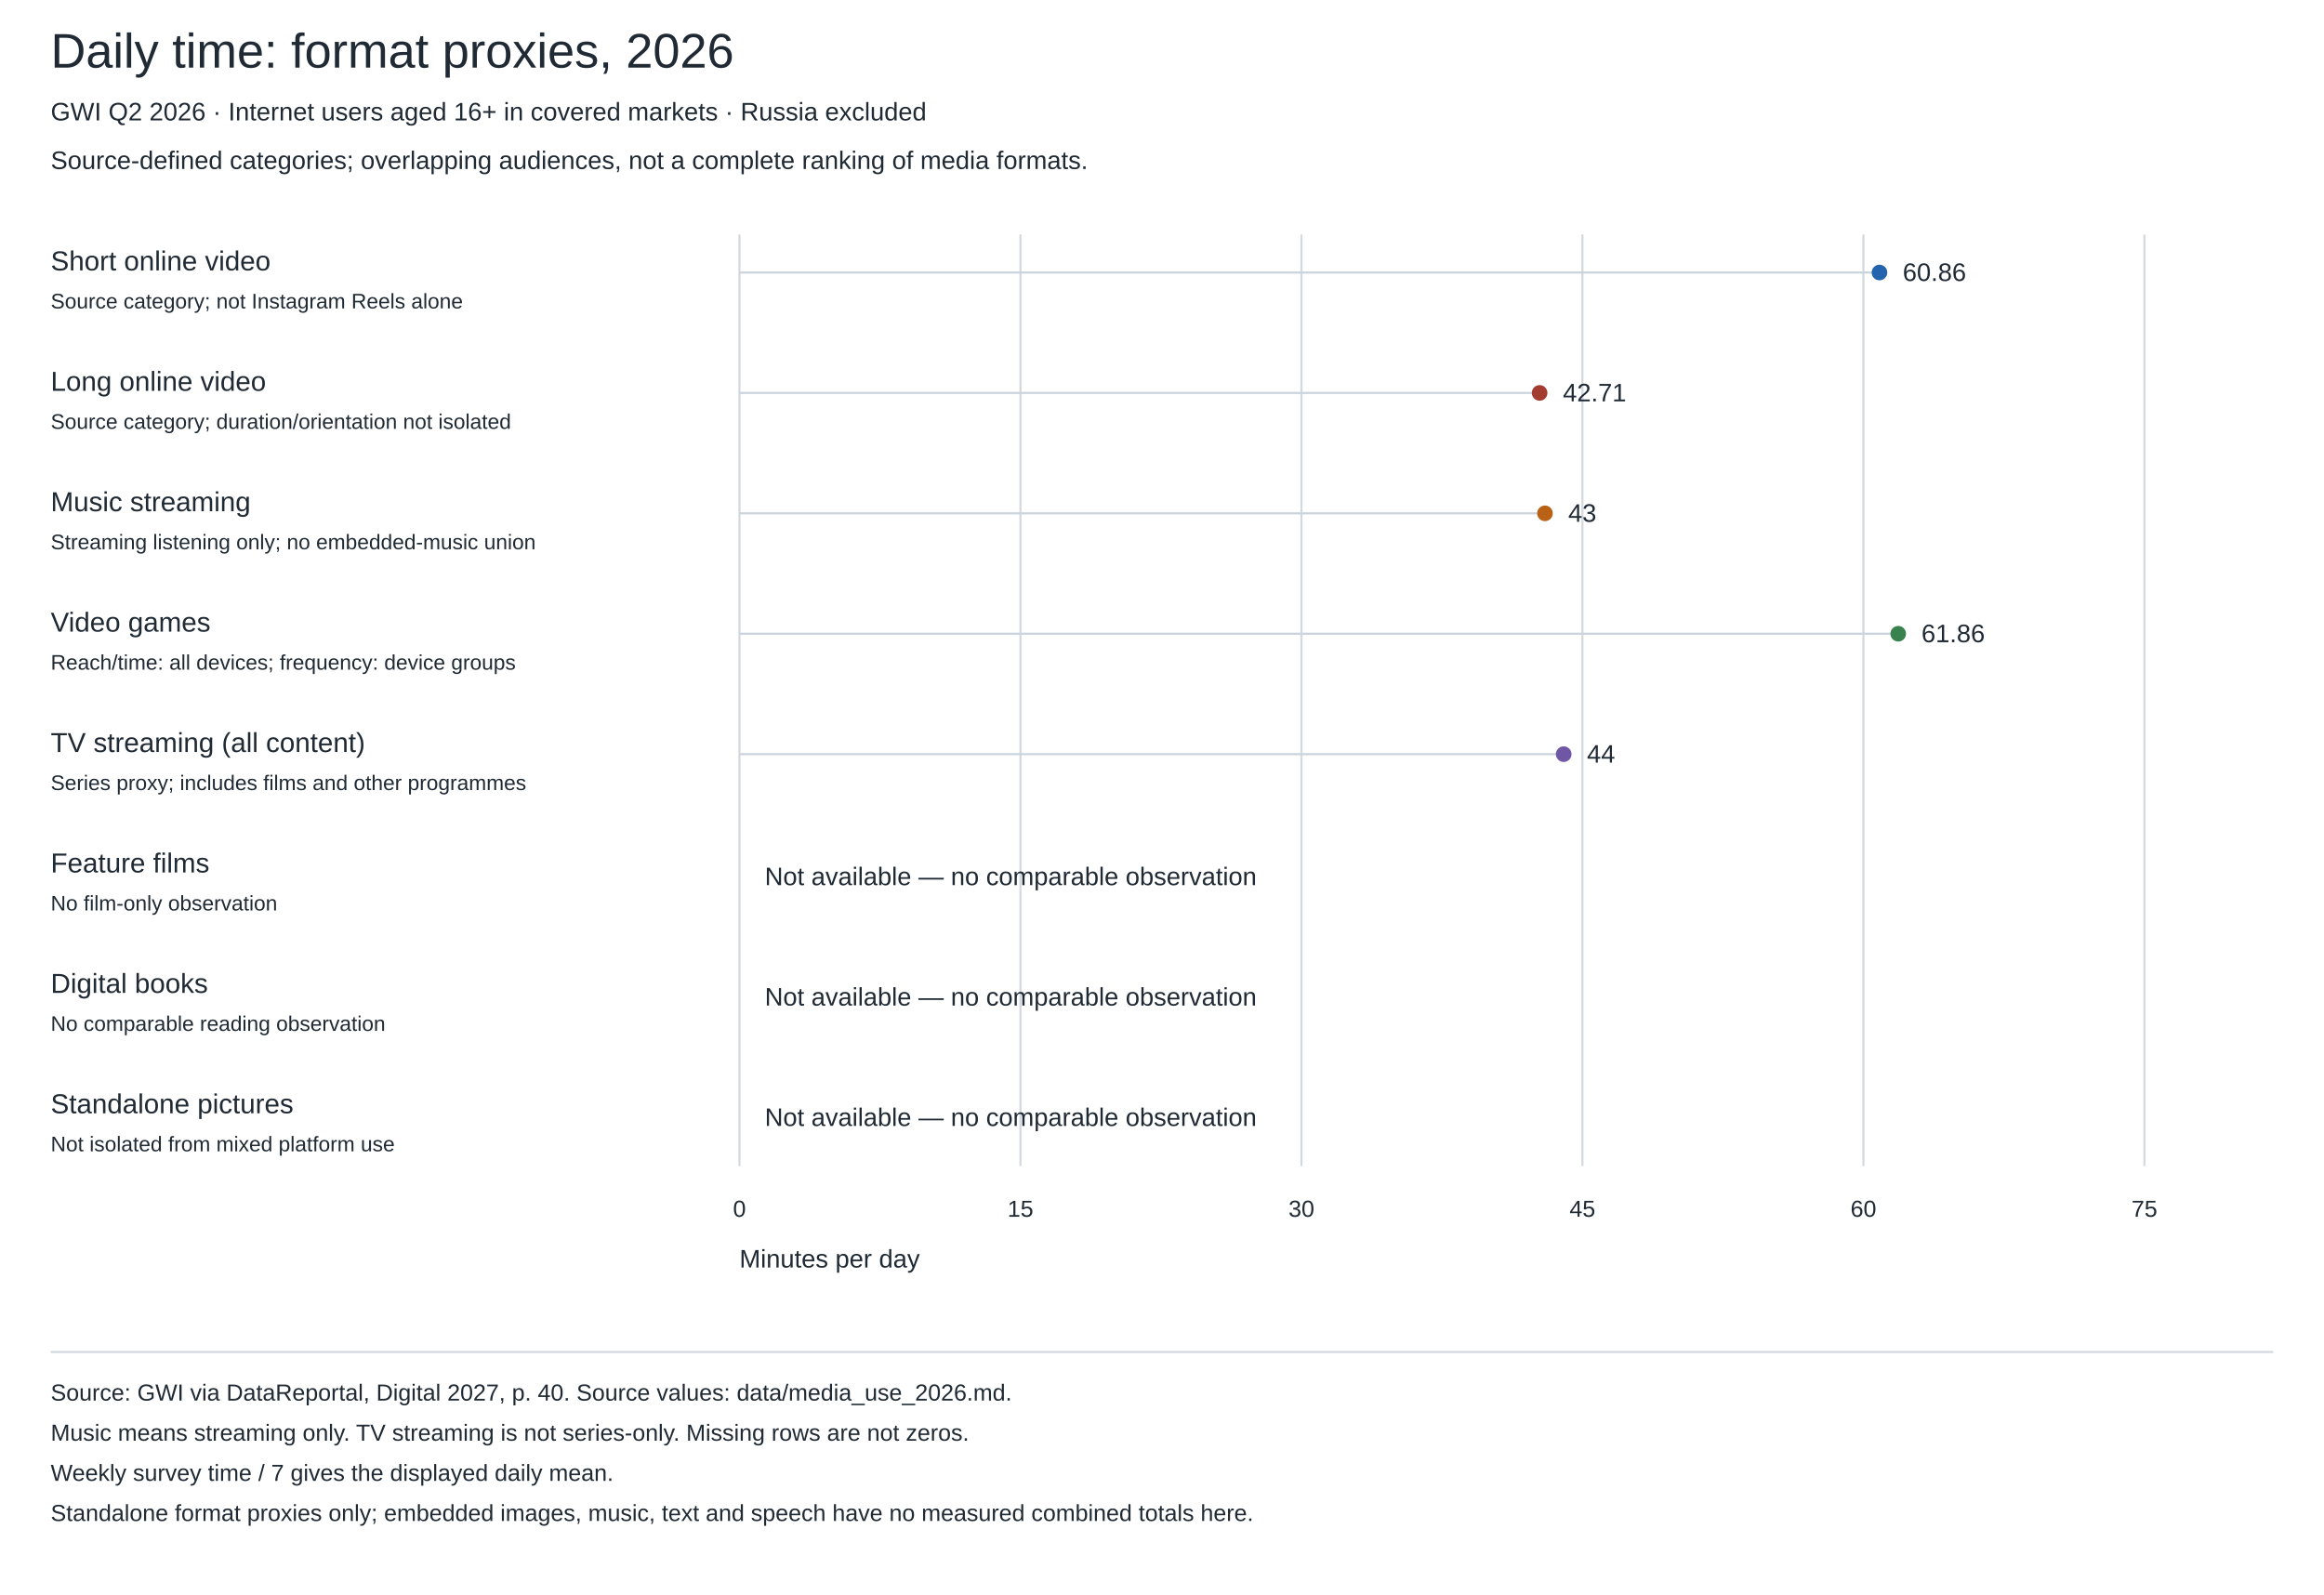
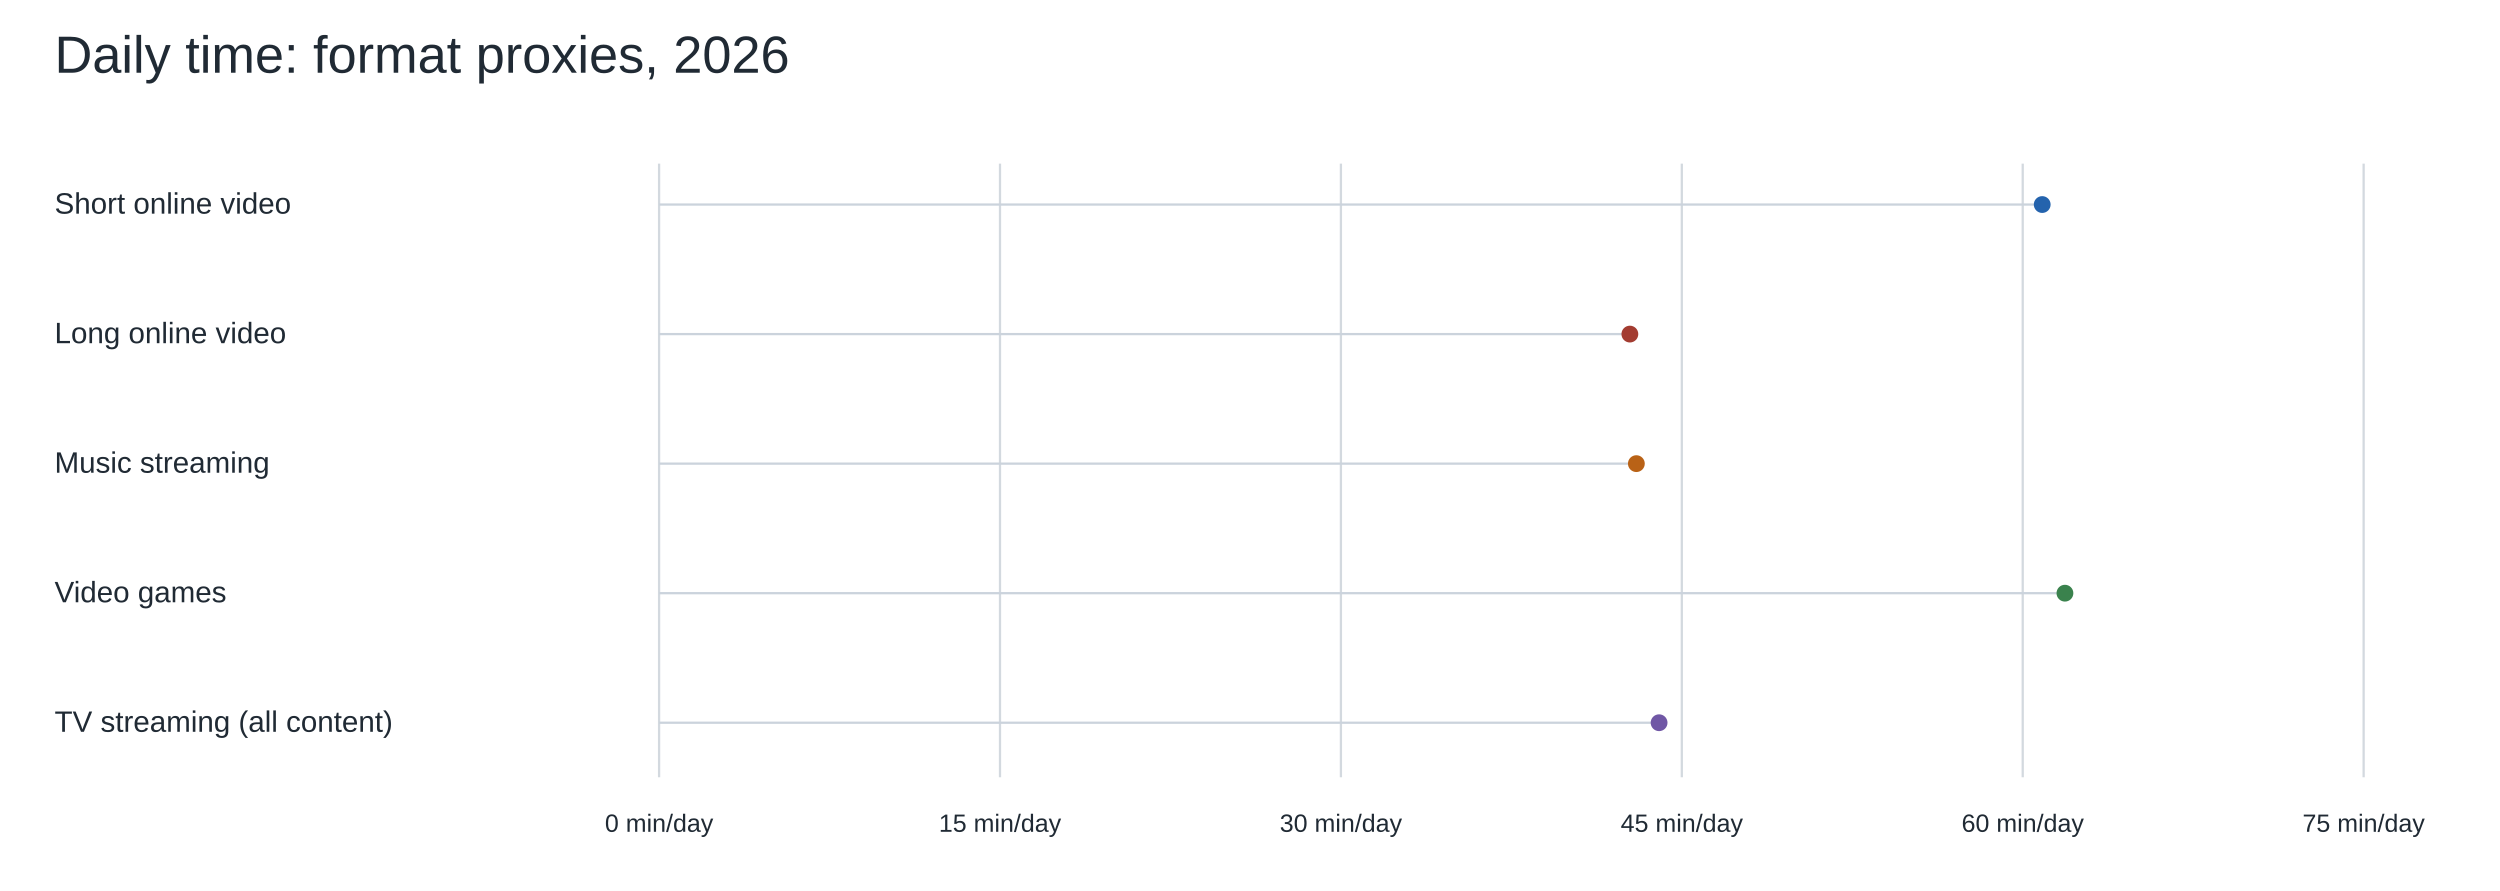
- <svg xmlns="http://www.w3.org/2000/svg" width="1100" height="755" viewBox="0 0 1100 755" role="img" aria-labelledby="title desc">
+ <svg xmlns="http://www.w3.org/2000/svg" width="1100" height="392" viewBox="0 0 1100 392" role="img" aria-labelledby="title desc">
  <style>text{font-family:Arial,Helvetica,sans-serif;fill:#202a34}</style>
  <rect width="100%" height="100%" fill="white" />
  <text x="24.00" y="32.00" text-anchor="start" font-size="23" font-weight="500">Daily time: format proxies, 2026</text>
-   <text x="24.00" y="57.00" text-anchor="start" font-size="12" font-weight="400">GWI Q2 2026 · Internet users aged 16+ in covered markets · Russia excluded</text>
-   <text x="24.00" y="80.00" text-anchor="start" font-size="12" font-weight="400">Source-defined categories; overlapping audiences, not a complete ranking of media formats.</text>
-   <line x1="350.00" y1="111.00" x2="350.00" y2="552.00" stroke="#d3d9df" stroke-width="1" stroke-dasharray="" />
-   <text x="350.00" y="576.00" text-anchor="middle" font-size="11" font-weight="400">0</text>
-   <line x1="483.00" y1="111.00" x2="483.00" y2="552.00" stroke="#d3d9df" stroke-width="1" stroke-dasharray="" />
-   <text x="483.00" y="576.00" text-anchor="middle" font-size="11" font-weight="400">15</text>
-   <line x1="616.00" y1="111.00" x2="616.00" y2="552.00" stroke="#d3d9df" stroke-width="1" stroke-dasharray="" />
-   <text x="616.00" y="576.00" text-anchor="middle" font-size="11" font-weight="400">30</text>
-   <line x1="749.00" y1="111.00" x2="749.00" y2="552.00" stroke="#d3d9df" stroke-width="1" stroke-dasharray="" />
-   <text x="749.00" y="576.00" text-anchor="middle" font-size="11" font-weight="400">45</text>
-   <line x1="882.00" y1="111.00" x2="882.00" y2="552.00" stroke="#d3d9df" stroke-width="1" stroke-dasharray="" />
-   <text x="882.00" y="576.00" text-anchor="middle" font-size="11" font-weight="400">60</text>
-   <line x1="1015.00" y1="111.00" x2="1015.00" y2="552.00" stroke="#d3d9df" stroke-width="1" stroke-dasharray="" />
-   <text x="1015.00" y="576.00" text-anchor="middle" font-size="11" font-weight="400">75</text>
-   <text x="350.00" y="600.00" text-anchor="start" font-size="12" font-weight="400">Minutes per day</text>
-   <text x="24.00" y="128.00" text-anchor="start" font-size="13" font-weight="500">Short online video</text>
-   <text x="24.00" y="146.00" text-anchor="start" font-size="10" font-weight="400">Source category; not Instagram Reels alone</text>
-   <line x1="350.00" y1="129.00" x2="889.60" y2="129.00" stroke="#cbd3dc" stroke-width="1" stroke-dasharray="" />
-   <circle cx="889.6" cy="129" r="3.7" fill="#2463ad" />
-   <text x="900.60" y="133.00" text-anchor="start" font-size="12" font-weight="400">60.86</text>
-   <text x="24.00" y="185.00" text-anchor="start" font-size="13" font-weight="500">Long online video</text>
-   <text x="24.00" y="203.00" text-anchor="start" font-size="10" font-weight="400">Source category; duration/orientation not isolated</text>
-   <line x1="350.00" y1="186.00" x2="728.73" y2="186.00" stroke="#cbd3dc" stroke-width="1" stroke-dasharray="" />
-   <circle cx="728.733" cy="186" r="3.7" fill="#a33c31" />
-   <text x="739.73" y="190.00" text-anchor="start" font-size="12" font-weight="400">42.71</text>
-   <text x="24.00" y="242.00" text-anchor="start" font-size="13" font-weight="500">Music streaming</text>
-   <text x="24.00" y="260.00" text-anchor="start" font-size="10" font-weight="400">Streaming listening only; no embedded-music union</text>
-   <line x1="350.00" y1="243.00" x2="731.27" y2="243.00" stroke="#cbd3dc" stroke-width="1" stroke-dasharray="" />
-   <circle cx="731.267" cy="243" r="3.7" fill="#b96216" />
-   <text x="742.27" y="247.00" text-anchor="start" font-size="12" font-weight="400">43</text>
-   <text x="24.00" y="299.00" text-anchor="start" font-size="13" font-weight="500">Video games</text>
-   <text x="24.00" y="317.00" text-anchor="start" font-size="10" font-weight="400">Reach/time: all devices; frequency: device groups</text>
-   <line x1="350.00" y1="300.00" x2="898.47" y2="300.00" stroke="#cbd3dc" stroke-width="1" stroke-dasharray="" />
-   <circle cx="898.467" cy="300" r="3.7" fill="#3a824d" />
-   <text x="909.47" y="304.00" text-anchor="start" font-size="12" font-weight="400">61.86</text>
-   <text x="24.00" y="356.00" text-anchor="start" font-size="13" font-weight="500">TV streaming (all content)</text>
-   <text x="24.00" y="374.00" text-anchor="start" font-size="10" font-weight="400">Series proxy; includes films and other programmes</text>
-   <line x1="350.00" y1="357.00" x2="740.13" y2="357.00" stroke="#cbd3dc" stroke-width="1" stroke-dasharray="" />
-   <circle cx="740.133" cy="357" r="3.7" fill="#7057a5" />
-   <text x="751.13" y="361.00" text-anchor="start" font-size="12" font-weight="400">44</text>
-   <text x="24.00" y="413.00" text-anchor="start" font-size="13" font-weight="500">Feature films</text>
-   <text x="24.00" y="431.00" text-anchor="start" font-size="10" font-weight="400">No film-only observation</text>
-   <text x="362.00" y="419.00" text-anchor="start" font-size="12" font-weight="400">Not available — no comparable observation</text>
-   <text x="24.00" y="470.00" text-anchor="start" font-size="13" font-weight="500">Digital books</text>
-   <text x="24.00" y="488.00" text-anchor="start" font-size="10" font-weight="400">No comparable reading observation</text>
-   <text x="362.00" y="476.00" text-anchor="start" font-size="12" font-weight="400">Not available — no comparable observation</text>
-   <text x="24.00" y="527.00" text-anchor="start" font-size="13" font-weight="500">Standalone pictures</text>
-   <text x="24.00" y="545.00" text-anchor="start" font-size="10" font-weight="400">Not isolated from mixed platform use</text>
-   <text x="362.00" y="533.00" text-anchor="start" font-size="12" font-weight="400">Not available — no comparable observation</text>
-   <line x1="24.00" y1="640.00" x2="1076.00" y2="640.00" stroke="#d3d9df" stroke-width="1" stroke-dasharray="" />
-   <text x="24.00" y="663.00" text-anchor="start" font-size="11" font-weight="400">Source: GWI via DataReportal, Digital 2027, p. 40. Source values: data/media_use_2026.md.</text>
-   <text x="24.00" y="682.00" text-anchor="start" font-size="11" font-weight="400">Music means streaming only. TV streaming is not series-only. Missing rows are not zeros.</text>
-   <text x="24.00" y="701.00" text-anchor="start" font-size="11" font-weight="400">Weekly survey time / 7 gives the displayed daily mean.</text>
-   <text x="24.00" y="720.00" text-anchor="start" font-size="11" font-weight="400">Standalone format proxies only; embedded images, music, text and speech have no measured combined totals here.</text>
+   <line x1="290.00" y1="72.00" x2="290.00" y2="342.00" stroke="#d3d9df" stroke-width="1" stroke-dasharray="" />
+   <text x="290.00" y="366.00" text-anchor="middle" font-size="11" font-weight="400">0 min/day</text>
+   <line x1="440.00" y1="72.00" x2="440.00" y2="342.00" stroke="#d3d9df" stroke-width="1" stroke-dasharray="" />
+   <text x="440.00" y="366.00" text-anchor="middle" font-size="11" font-weight="400">15 min/day</text>
+   <line x1="590.00" y1="72.00" x2="590.00" y2="342.00" stroke="#d3d9df" stroke-width="1" stroke-dasharray="" />
+   <text x="590.00" y="366.00" text-anchor="middle" font-size="11" font-weight="400">30 min/day</text>
+   <line x1="740.00" y1="72.00" x2="740.00" y2="342.00" stroke="#d3d9df" stroke-width="1" stroke-dasharray="" />
+   <text x="740.00" y="366.00" text-anchor="middle" font-size="11" font-weight="400">45 min/day</text>
+   <line x1="890.00" y1="72.00" x2="890.00" y2="342.00" stroke="#d3d9df" stroke-width="1" stroke-dasharray="" />
+   <text x="890.00" y="366.00" text-anchor="middle" font-size="11" font-weight="400">60 min/day</text>
+   <line x1="1040.00" y1="72.00" x2="1040.00" y2="342.00" stroke="#d3d9df" stroke-width="1" stroke-dasharray="" />
+   <text x="1040.00" y="366.00" text-anchor="middle" font-size="11" font-weight="400">75 min/day</text>
+   <text x="24.00" y="94.00" text-anchor="start" font-size="13" font-weight="500">Short online video</text>
+   <line x1="290.00" y1="90.00" x2="898.57" y2="90.00" stroke="#cbd3dc" stroke-width="1" stroke-dasharray="" />
+   <circle cx="898.571" cy="90" r="3.7" fill="#2463ad" />
+   <text x="24.00" y="151.00" text-anchor="start" font-size="13" font-weight="500">Long online video</text>
+   <line x1="290.00" y1="147.00" x2="717.14" y2="147.00" stroke="#cbd3dc" stroke-width="1" stroke-dasharray="" />
+   <circle cx="717.143" cy="147" r="3.7" fill="#a33c31" />
+   <text x="24.00" y="208.00" text-anchor="start" font-size="13" font-weight="500">Music streaming</text>
+   <line x1="290.00" y1="204.00" x2="720.00" y2="204.00" stroke="#cbd3dc" stroke-width="1" stroke-dasharray="" />
+   <circle cx="720.0" cy="204" r="3.7" fill="#b96216" />
+   <text x="24.00" y="265.00" text-anchor="start" font-size="13" font-weight="500">Video games</text>
+   <line x1="290.00" y1="261.00" x2="908.57" y2="261.00" stroke="#cbd3dc" stroke-width="1" stroke-dasharray="" />
+   <circle cx="908.571" cy="261" r="3.7" fill="#3a824d" />
+   <text x="24.00" y="322.00" text-anchor="start" font-size="13" font-weight="500">TV streaming (all content)</text>
+   <line x1="290.00" y1="318.00" x2="730.00" y2="318.00" stroke="#cbd3dc" stroke-width="1" stroke-dasharray="" />
+   <circle cx="730.0" cy="318" r="3.7" fill="#7057a5" />
</svg>
